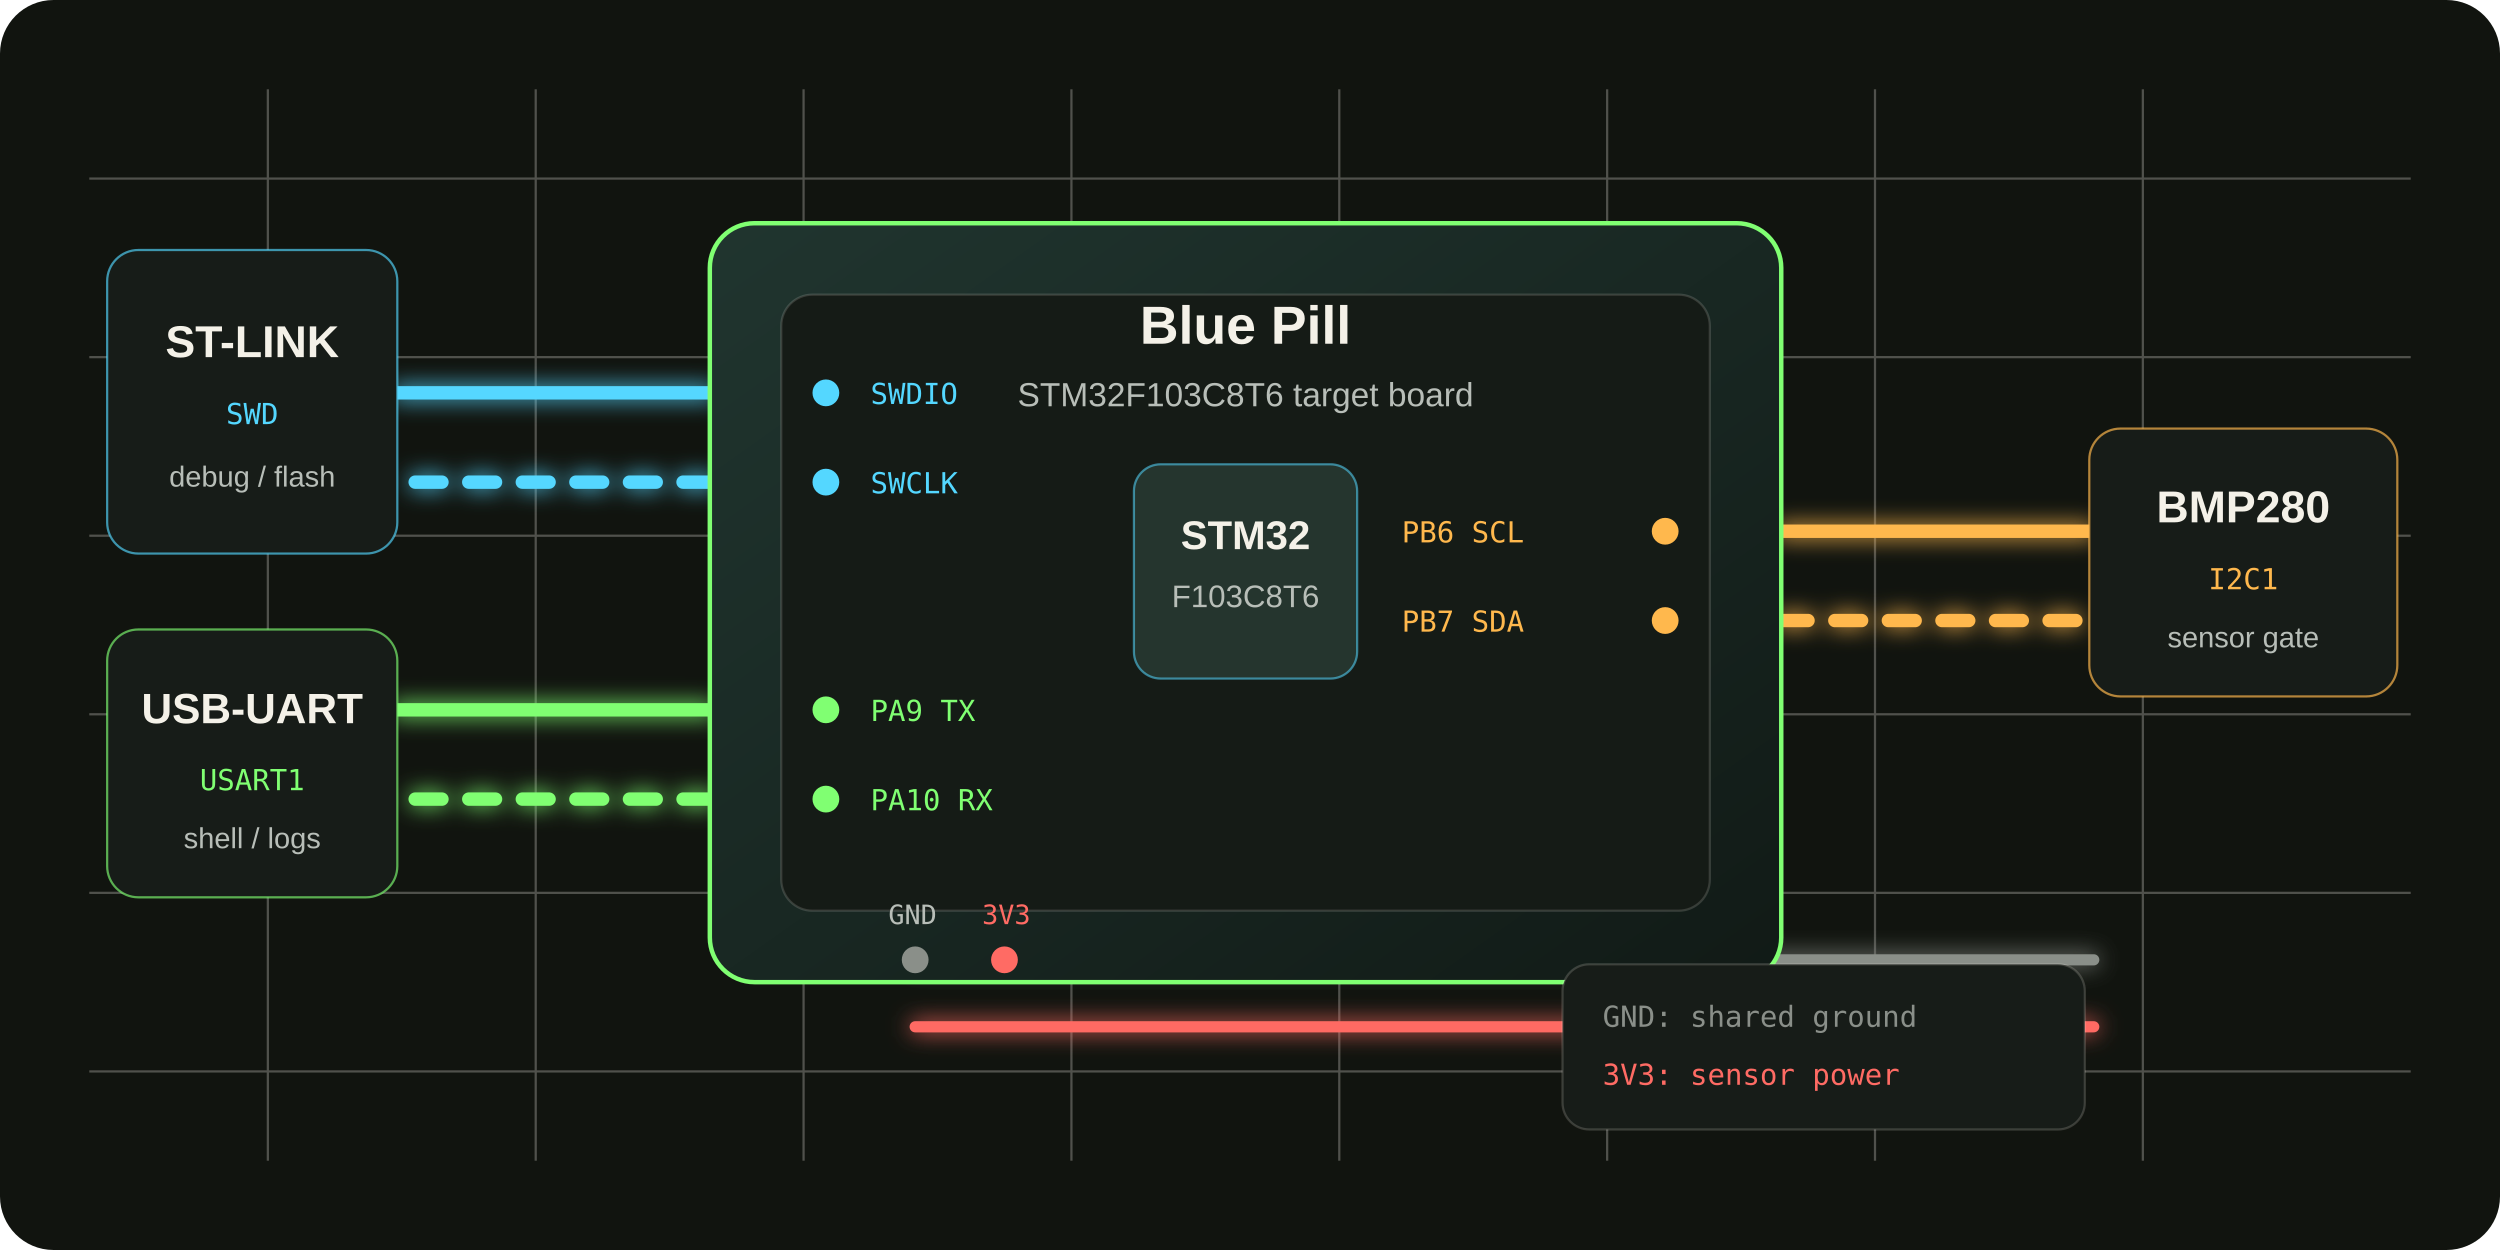
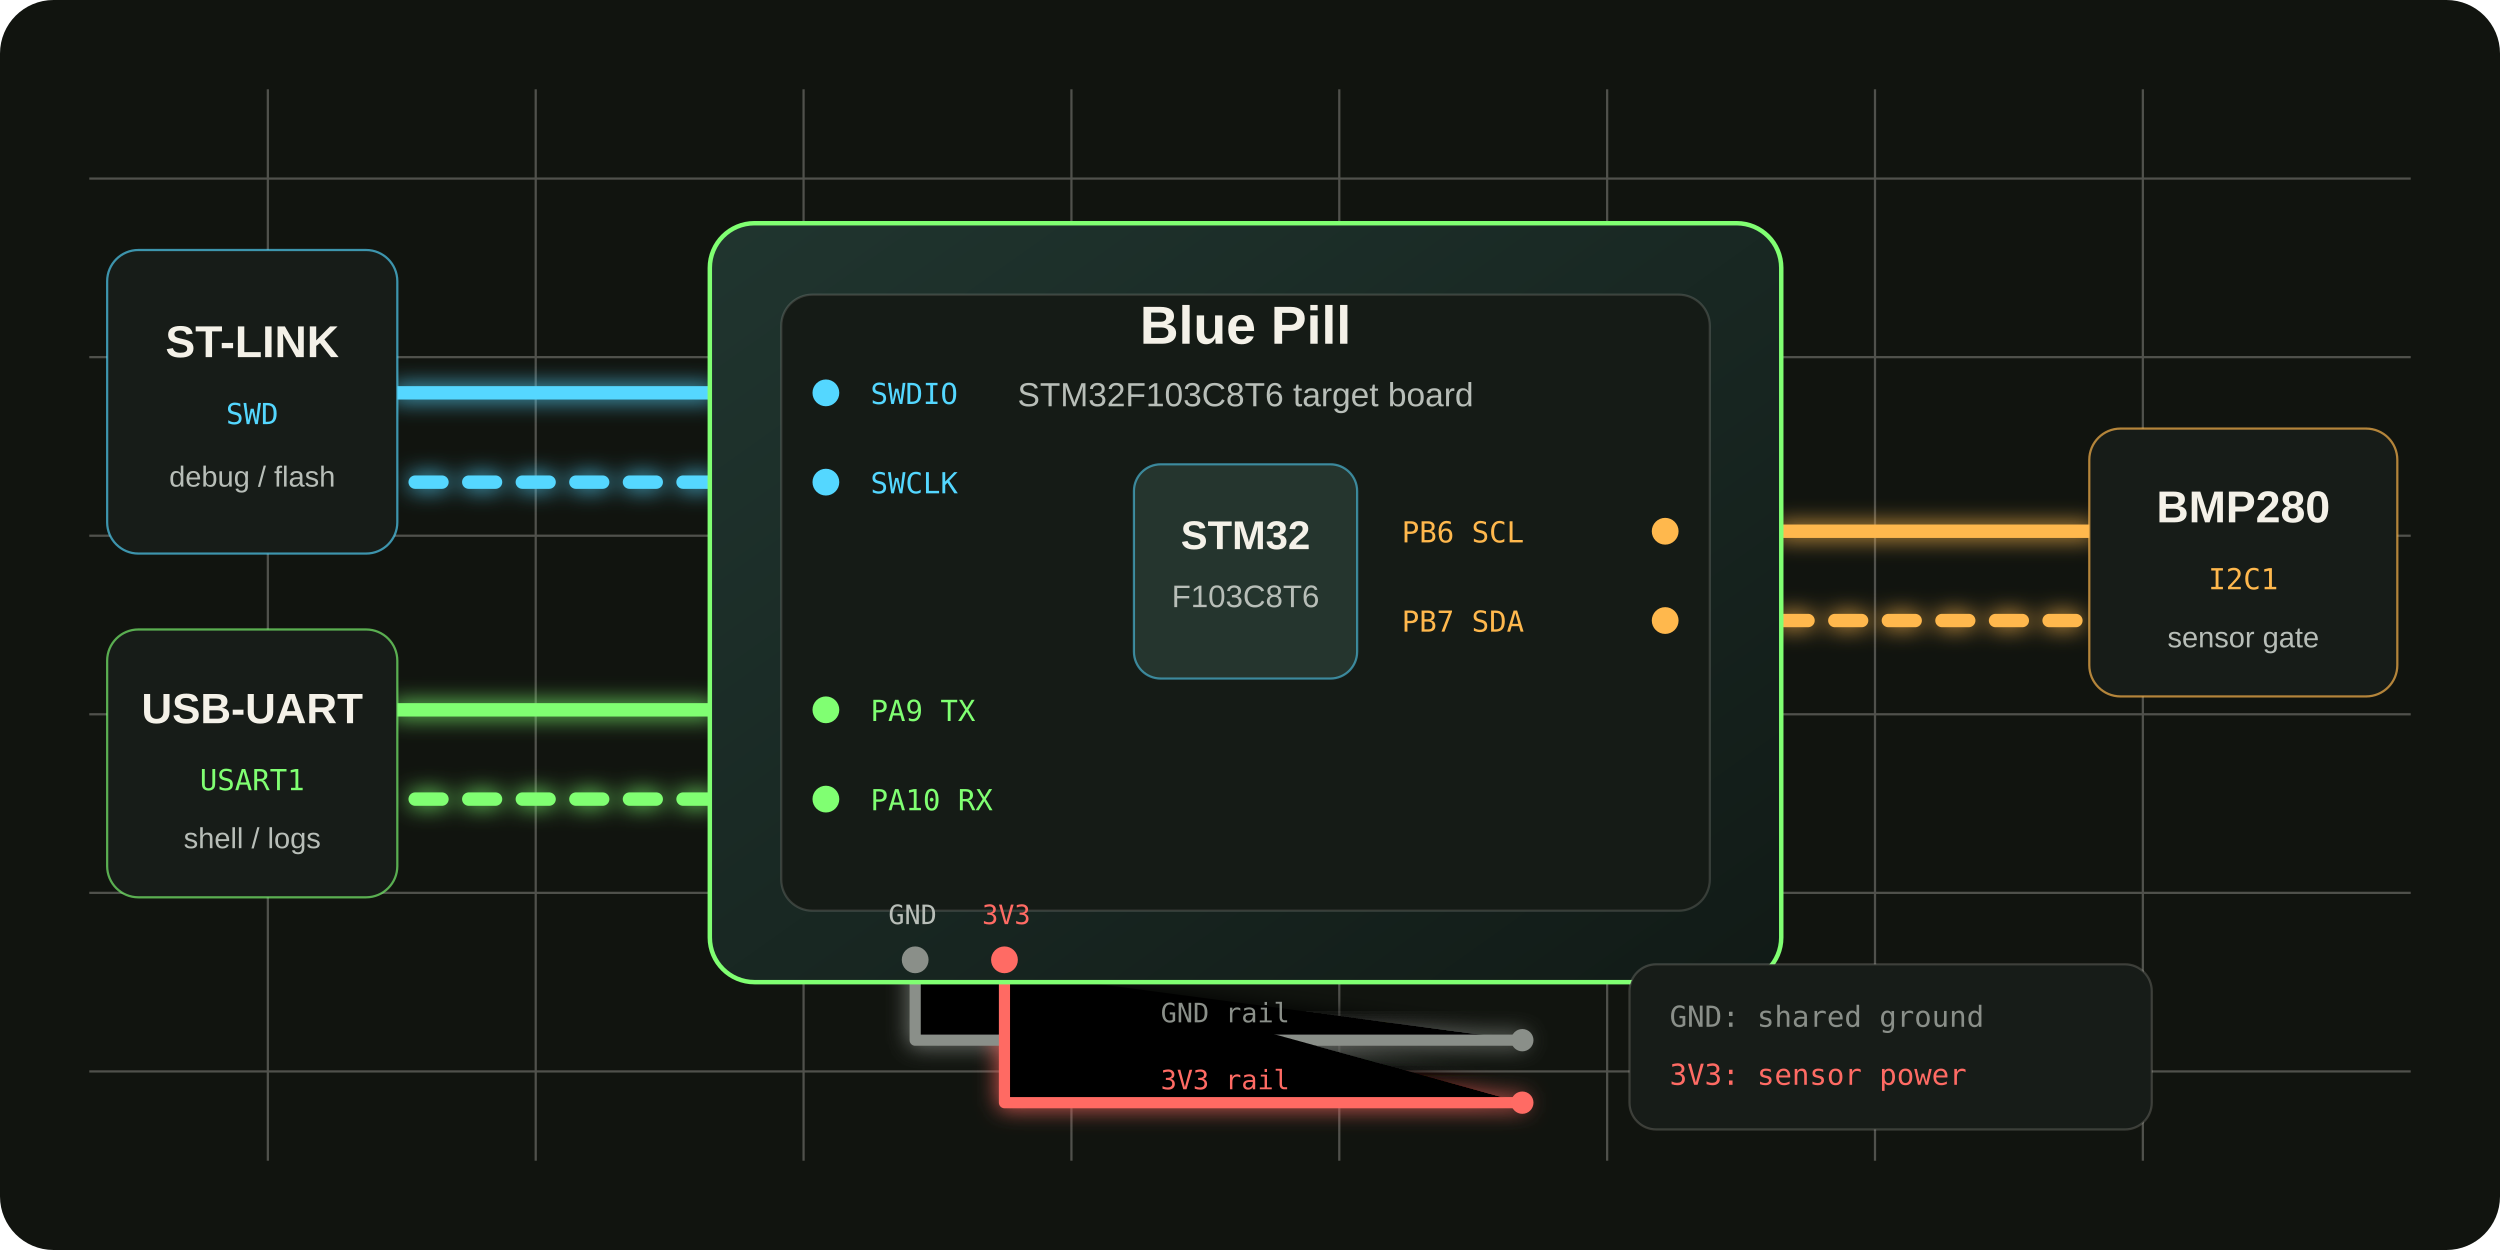
<svg xmlns="http://www.w3.org/2000/svg" viewBox="0 0 1120 560" role="img" aria-labelledby="title desc">
  <defs>
    <filter id="softGlow" x="-20%" y="-20%" width="140%" height="140%">
      <feGaussianBlur stdDeviation="5" result="blur" />
      <feMerge>
        <feMergeNode in="blur" />
        <feMergeNode in="SourceGraphic" />
      </feMerge>
    </filter>
    <linearGradient id="boardFill" x1="0" y1="0" x2="1" y2="1">
      <stop offset="0" stop-color="#20352f" />
      <stop offset="1" stop-color="#111a16" />
    </linearGradient>
  </defs>
  <rect width="1120" height="560" rx="24" fill="#11140f" />
  <g opacity="0.28">
    <path d="M40 80H1080M40 160H1080M40 240H1080M40 320H1080M40 400H1080M40 480H1080" stroke="#f4f1e8" stroke-width="1" />
    <path d="M120 40V520M240 40V520M360 40V520M480 40V520M600 40V520M720 40V520M840 40V520M960 40V520" stroke="#f4f1e8" stroke-width="1" />
  </g>
  <g filter="url(#softGlow)">
    <path d="M318 176H178" stroke="#54d7ff" stroke-width="6" stroke-linecap="round" />
    <path d="M318 216H178" stroke="#54d7ff" stroke-width="6" stroke-linecap="round" stroke-dasharray="12 12" />
    <path d="M318 318H178" stroke="#80ff72" stroke-width="6" stroke-linecap="round" />
    <path d="M318 358H178" stroke="#80ff72" stroke-width="6" stroke-linecap="round" stroke-dasharray="12 12" />
    <path d="M798 238H936" stroke="#ffb84d" stroke-width="6" stroke-linecap="round" />
    <path d="M798 278H936" stroke="#ffb84d" stroke-width="6" stroke-linecap="round" stroke-dasharray="12 12" />
-     <path d="M410 430H938" stroke="#8a8f89" stroke-width="5" stroke-linecap="round" />
-     <path d="M410 460H938" stroke="#ff6b64" stroke-width="5" stroke-linecap="round" />
+     <path d="M410 430V466H682" stroke="#8a8f89" stroke-width="5" stroke-linecap="round" stroke-linejoin="round" />
+     <path d="M450 430V494H682" stroke="#ff6b64" stroke-width="5" stroke-linecap="round" stroke-linejoin="round" />
  </g>
  <g transform="translate(318 100)">
    <rect width="480" height="340" rx="20" fill="url(#boardFill)" stroke="#80ff72" stroke-width="2" />
    <rect x="32" y="32" width="416" height="276" rx="14" fill="#151b16" stroke="#f4f1e8" stroke-opacity="0.16" />
    <rect x="190" y="108" width="100" height="96" rx="12" fill="#25352e" stroke="#54d7ff" stroke-opacity="0.55" />
    <text x="240" y="146" text-anchor="middle" fill="#f4f1e8" font-family="Segoe UI, Arial" font-size="18" font-weight="700">STM32</text>
    <text x="240" y="172" text-anchor="middle" fill="#b8beb8" font-family="Segoe UI, Arial" font-size="14">F103C8T6</text>
    <circle cx="52" cy="76" r="6" fill="#54d7ff" />
    <circle cx="52" cy="116" r="6" fill="#54d7ff" />
    <circle cx="52" cy="218" r="6" fill="#80ff72" />
    <circle cx="52" cy="258" r="6" fill="#80ff72" />
    <circle cx="428" cy="138" r="6" fill="#ffb84d" />
    <circle cx="428" cy="178" r="6" fill="#ffb84d" />
    <circle cx="92" cy="330" r="6" fill="#8a8f89" />
    <circle cx="132" cy="330" r="6" fill="#ff6b64" />
    <text x="72" y="81" fill="#54d7ff" font-family="Cascadia Code, Consolas, monospace" font-size="13">SWDIO</text>
    <text x="72" y="121" fill="#54d7ff" font-family="Cascadia Code, Consolas, monospace" font-size="13">SWCLK</text>
    <text x="72" y="223" fill="#80ff72" font-family="Cascadia Code, Consolas, monospace" font-size="13">PA9 TX</text>
    <text x="72" y="263" fill="#80ff72" font-family="Cascadia Code, Consolas, monospace" font-size="13">PA10 RX</text>
    <text x="310" y="143" fill="#ffb84d" font-family="Cascadia Code, Consolas, monospace" font-size="13">PB6 SCL</text>
    <text x="310" y="183" fill="#ffb84d" font-family="Cascadia Code, Consolas, monospace" font-size="13">PB7 SDA</text>
    <text x="80" y="314" fill="#b8beb8" font-family="Cascadia Code, Consolas, monospace" font-size="12">GND</text>
    <text x="122" y="314" fill="#ff6b64" font-family="Cascadia Code, Consolas, monospace" font-size="12">3V3</text>
    <text x="240" y="54" text-anchor="middle" fill="#f4f1e8" font-family="Segoe UI, Arial" font-size="24" font-weight="800">Blue Pill</text>
    <text x="240" y="82" text-anchor="middle" fill="#b8beb8" font-family="Segoe UI, Arial" font-size="15">STM32F103C8T6 target board</text>
  </g>
  <g transform="translate(48 112)">
    <rect width="130" height="136" rx="14" fill="#171c18" stroke="#54d7ff" stroke-opacity="0.65" />
    <text x="65" y="48" text-anchor="middle" fill="#f4f1e8" font-family="Segoe UI, Arial" font-size="20" font-weight="800">ST-LINK</text>
    <text x="65" y="78" text-anchor="middle" fill="#54d7ff" font-family="Cascadia Code, Consolas, monospace" font-size="13">SWD</text>
    <text x="65" y="106" text-anchor="middle" fill="#b8beb8" font-family="Segoe UI, Arial" font-size="13">debug / flash</text>
  </g>
  <g transform="translate(48 282)">
    <rect width="130" height="120" rx="14" fill="#171c18" stroke="#80ff72" stroke-opacity="0.65" />
    <text x="65" y="42" text-anchor="middle" fill="#f4f1e8" font-family="Segoe UI, Arial" font-size="19" font-weight="800">USB-UART</text>
    <text x="65" y="72" text-anchor="middle" fill="#80ff72" font-family="Cascadia Code, Consolas, monospace" font-size="13">USART1</text>
    <text x="65" y="98" text-anchor="middle" fill="#b8beb8" font-family="Segoe UI, Arial" font-size="13">shell / logs</text>
  </g>
  <g transform="translate(936 192)">
    <rect width="138" height="120" rx="14" fill="#171c18" stroke="#ffb84d" stroke-opacity="0.68" />
    <text x="69" y="42" text-anchor="middle" fill="#f4f1e8" font-family="Segoe UI, Arial" font-size="20" font-weight="800">BMP280</text>
    <text x="69" y="72" text-anchor="middle" fill="#ffb84d" font-family="Cascadia Code, Consolas, monospace" font-size="13">I2C1</text>
    <text x="69" y="98" text-anchor="middle" fill="#b8beb8" font-family="Segoe UI, Arial" font-size="13">sensor gate</text>
  </g>
-   <g transform="translate(700 432)">
+   <circle cx="682" cy="466" r="5" fill="#8a8f89" />
+   <circle cx="682" cy="494" r="5" fill="#ff6b64" />
+   <text x="520" y="458" fill="#8a8f89" font-family="Cascadia Code, Consolas, monospace" font-size="12">GND rail</text>
+   <text x="520" y="488" fill="#ff6b64" font-family="Cascadia Code, Consolas, monospace" font-size="12">3V3 rail</text>
+   <g transform="translate(730 432)">
    <rect width="234" height="74" rx="12" fill="#171c18" stroke="#f4f1e8" stroke-opacity="0.18" />
    <text x="18" y="28" fill="#8a8f89" font-family="Cascadia Code, Consolas, monospace" font-size="13">GND: shared ground</text>
    <text x="18" y="54" fill="#ff6b64" font-family="Cascadia Code, Consolas, monospace" font-size="13">3V3: sensor power</text>
  </g>
</svg>
